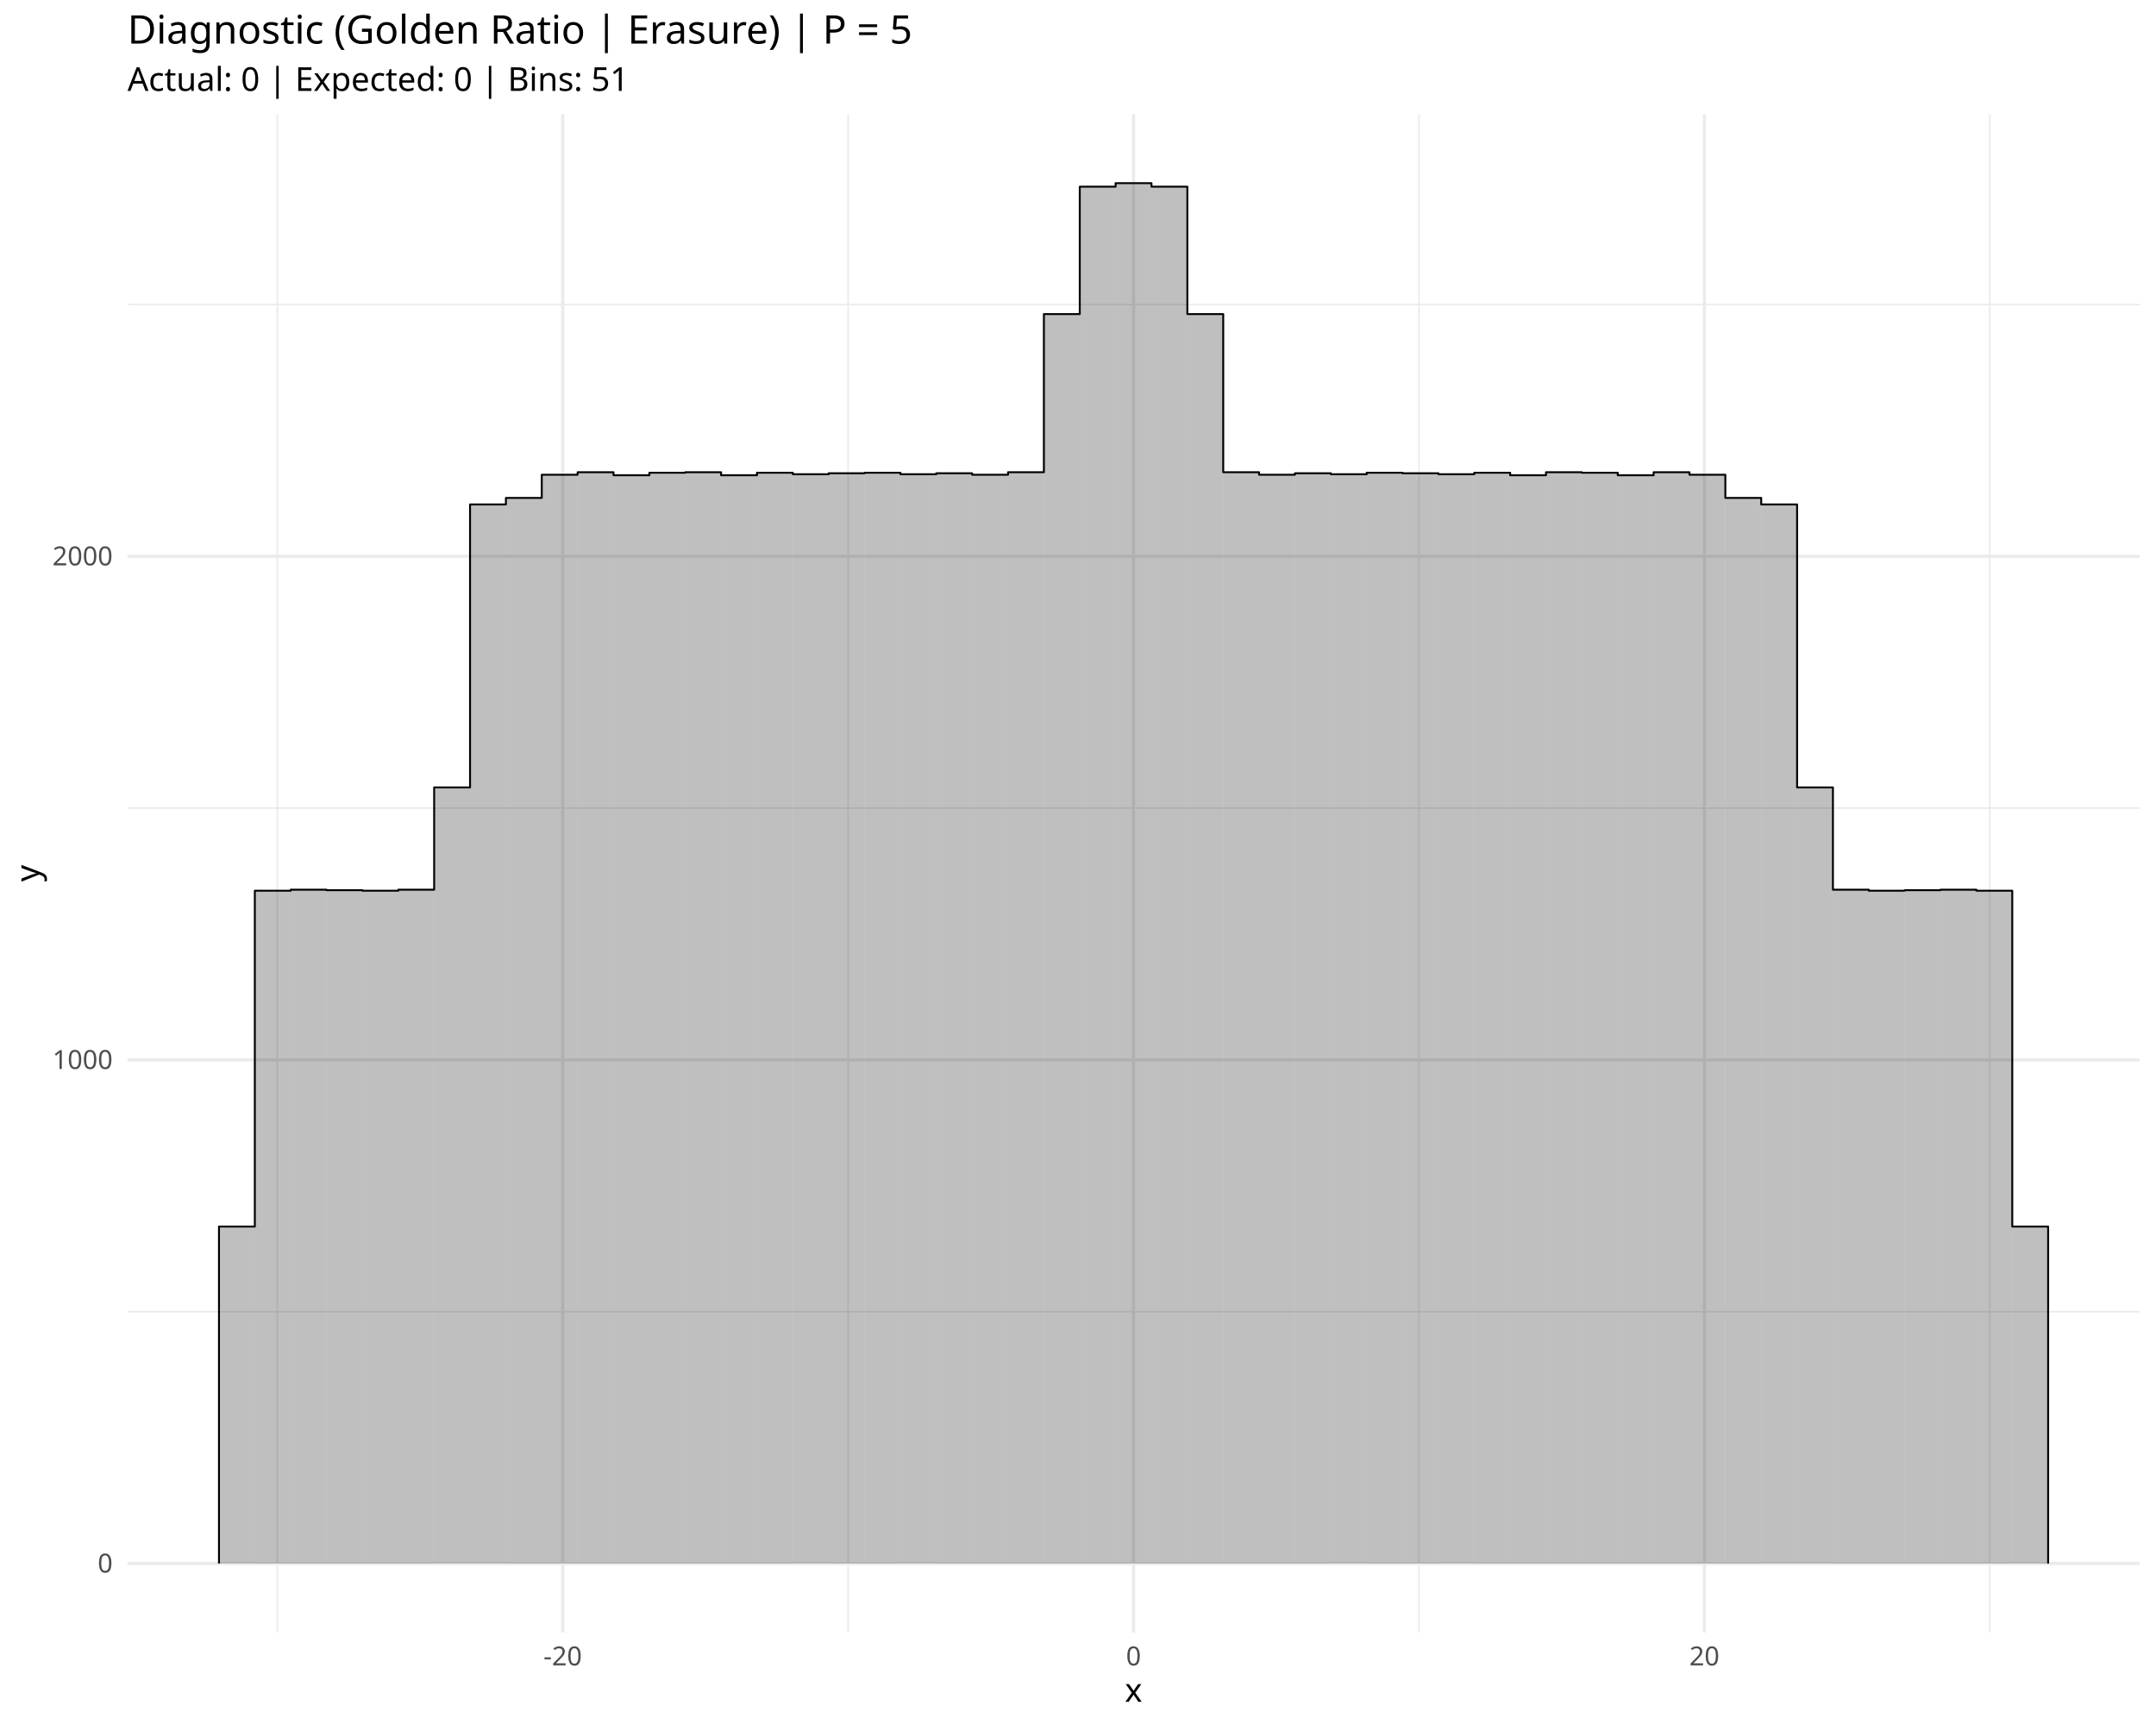
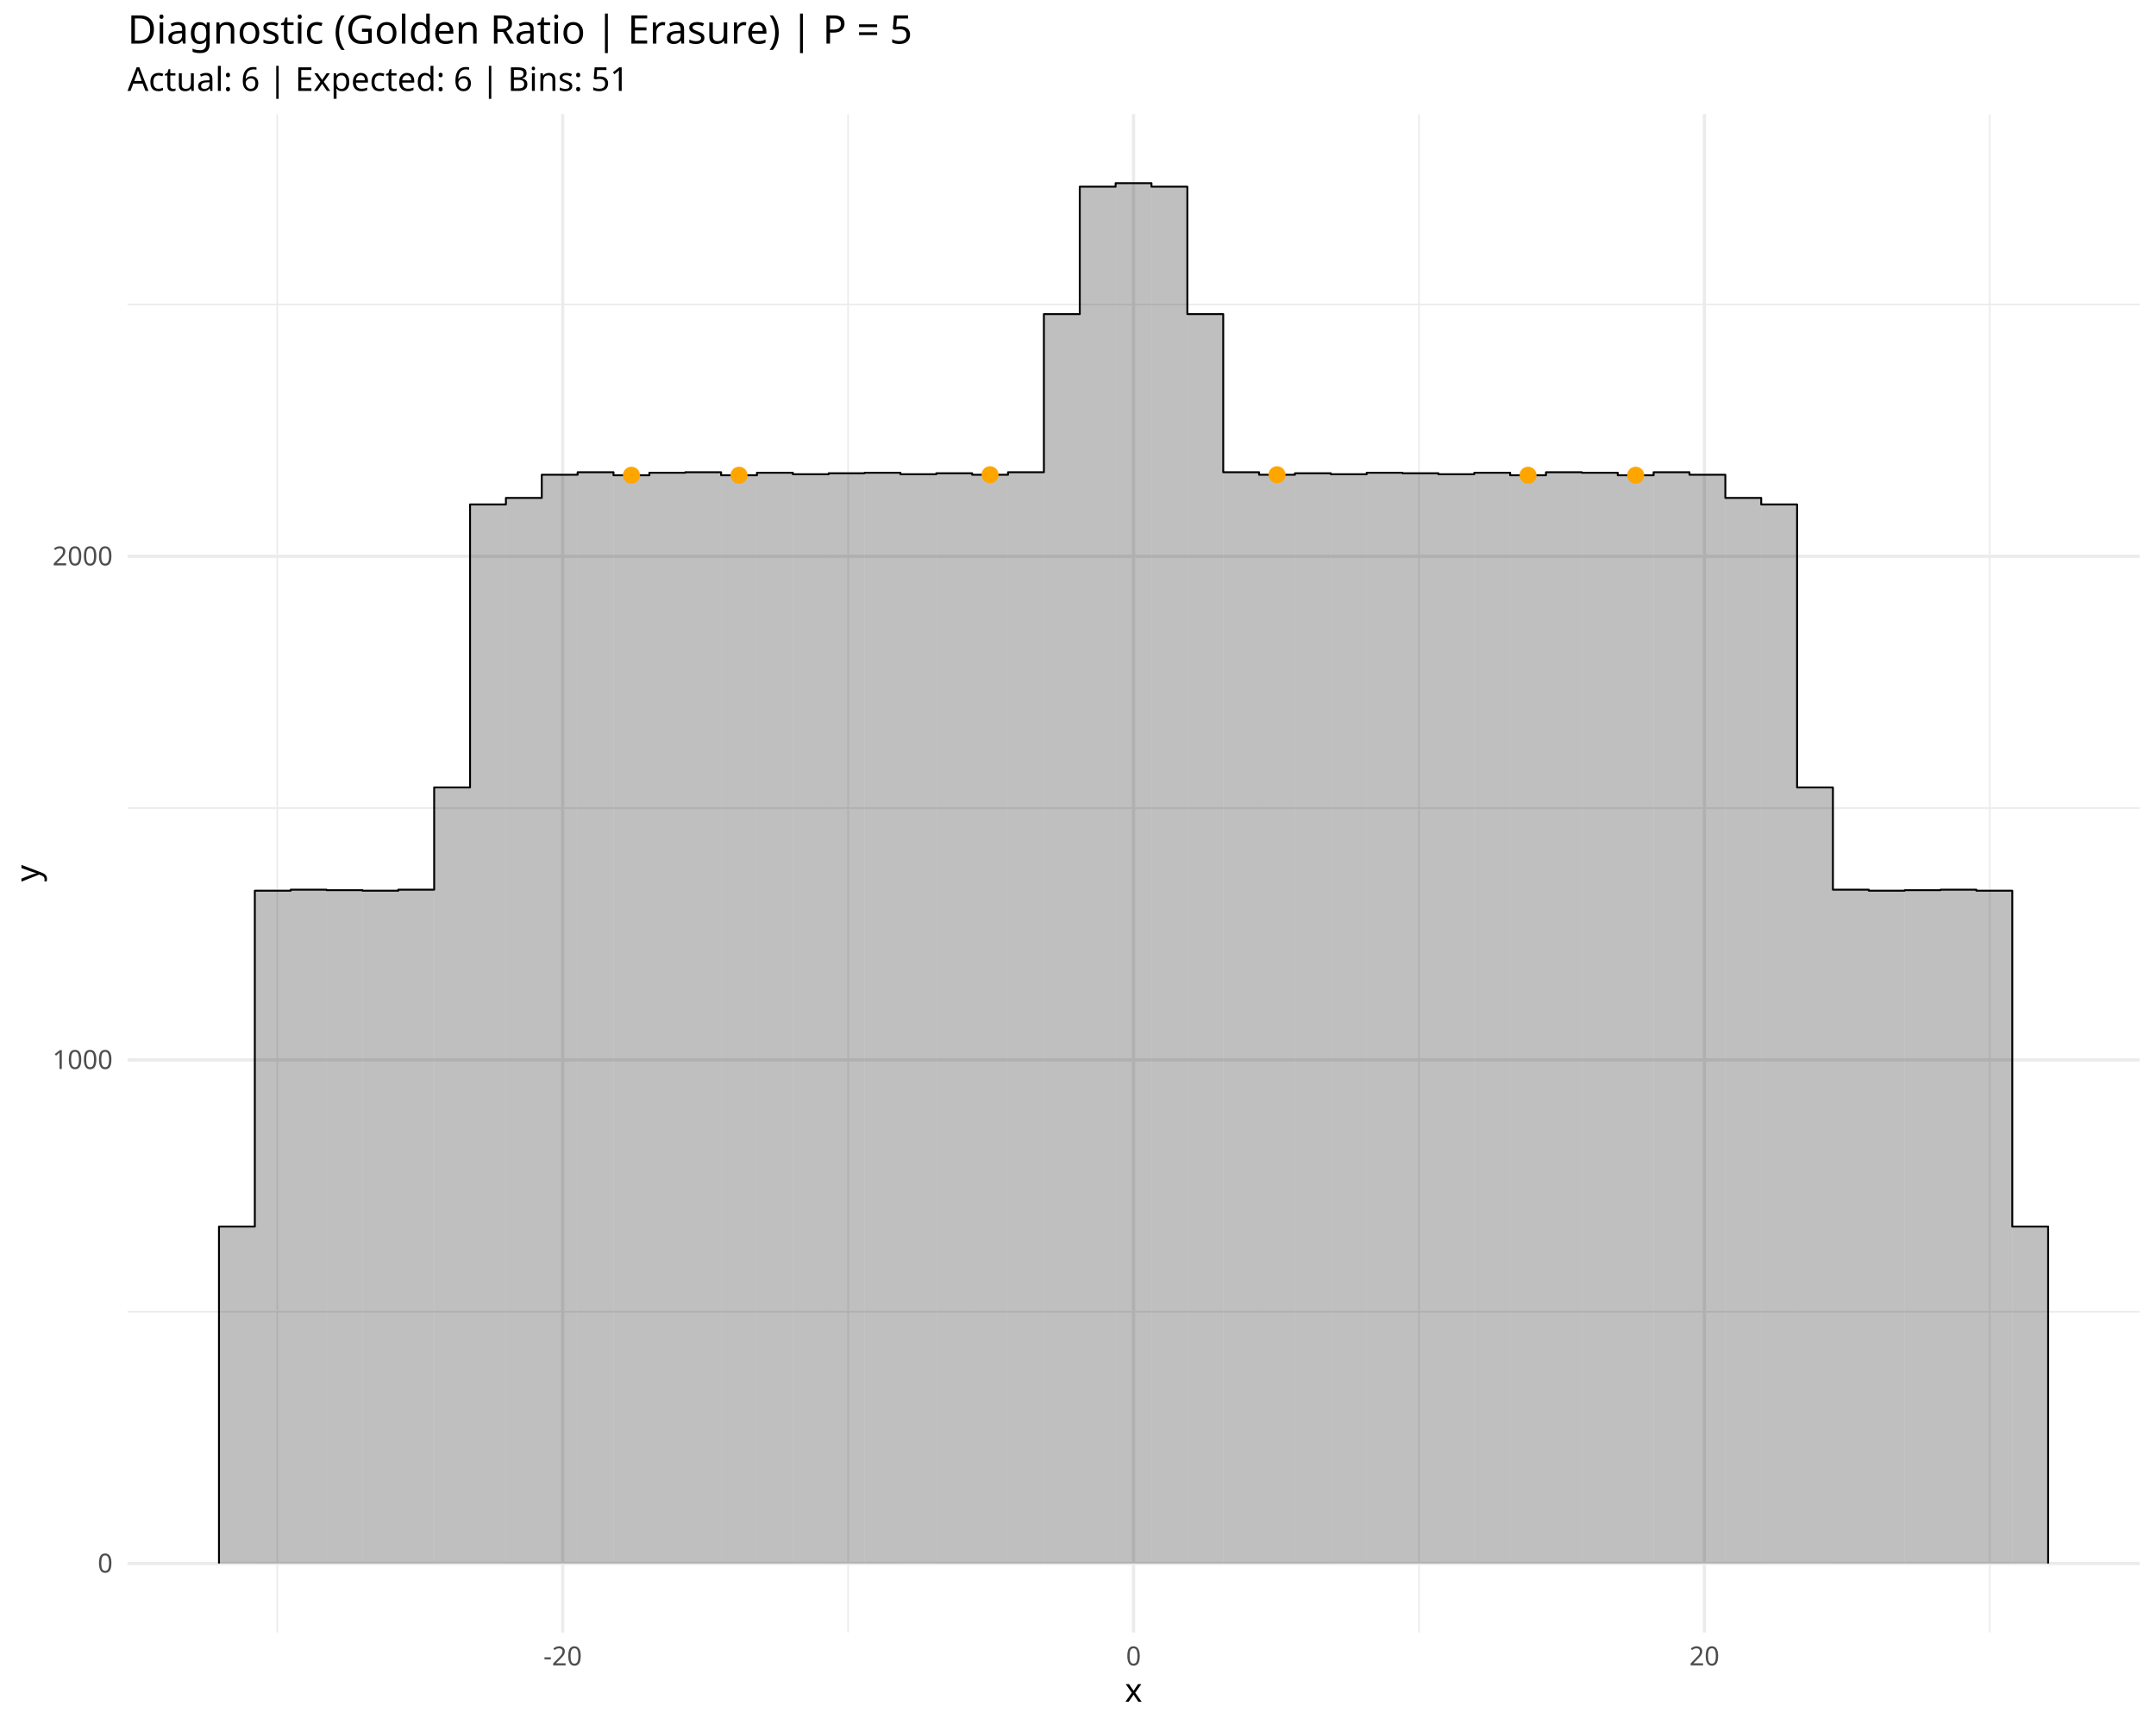
<svg xmlns="http://www.w3.org/2000/svg" class="svglite" data-engine-version="2.0" width="720.00pt" height="576.00pt" viewBox="0 0 720.00 576.00">
  <defs>
    <style type="text/css">
    .svglite line, .svglite polyline, .svglite polygon, .svglite path, .svglite rect, .svglite circle {
      fill: none;
      stroke: #000000;
      stroke-linecap: round;
      stroke-linejoin: round;
      stroke-miterlimit: 10.00;
    }
  </style>
  </defs>
  <rect width="100%" height="100%" style="stroke: none; fill: #FFFFFF;" />
  <defs>
    <clipPath id="cpMC4wMHw3MjAuMDB8MC4wMHw1NzYuMDA=">
      <rect x="0.00" y="0.00" width="720.00" height="576.00" />
    </clipPath>
  </defs>
  <g clip-path="url(#cpMC4wMHw3MjAuMDB8MC4wMHw1NzYuMDA=)">
    <rect x="0.00" y="0.00" width="720.00" height="576.00" style="stroke-width: 1.07; stroke: none; fill: #FFFFFF;" />
  </g>
  <defs>
    <clipPath id="cpNDIuNTh8NzE0LjUyfDM4LjEyfDU0NS4xMQ==">
      <rect x="42.58" y="38.12" width="671.94" height="507.00" />
    </clipPath>
  </defs>
  <g clip-path="url(#cpNDIuNTh8NzE0LjUyfDM4LjEyfDU0NS4xMQ==)">
    <polyline points="42.58,437.99 714.52,437.99 " style="stroke-width: 0.53; stroke: #EBEBEB; stroke-linecap: butt;" />
    <polyline points="42.58,269.84 714.52,269.84 " style="stroke-width: 0.53; stroke: #EBEBEB; stroke-linecap: butt;" />
    <polyline points="42.58,101.69 714.52,101.69 " style="stroke-width: 0.53; stroke: #EBEBEB; stroke-linecap: butt;" />
    <polyline points="92.60,545.11 92.60,38.12 " style="stroke-width: 0.53; stroke: #EBEBEB; stroke-linecap: butt;" />
    <polyline points="283.23,545.11 283.23,38.12 " style="stroke-width: 0.53; stroke: #EBEBEB; stroke-linecap: butt;" />
    <polyline points="473.87,545.11 473.87,38.12 " style="stroke-width: 0.53; stroke: #EBEBEB; stroke-linecap: butt;" />
    <polyline points="664.50,545.11 664.50,38.12 " style="stroke-width: 0.53; stroke: #EBEBEB; stroke-linecap: butt;" />
    <polyline points="42.58,522.07 714.52,522.07 " style="stroke-width: 1.07; stroke: #EBEBEB; stroke-linecap: butt;" />
    <polyline points="42.58,353.91 714.52,353.91 " style="stroke-width: 1.07; stroke: #EBEBEB; stroke-linecap: butt;" />
    <polyline points="42.58,185.76 714.52,185.76 " style="stroke-width: 1.07; stroke: #EBEBEB; stroke-linecap: butt;" />
    <polyline points="187.92,545.11 187.92,38.12 " style="stroke-width: 1.07; stroke: #EBEBEB; stroke-linecap: butt;" />
    <polyline points="378.55,545.11 378.55,38.12 " style="stroke-width: 1.07; stroke: #EBEBEB; stroke-linecap: butt;" />
    <polyline points="569.19,545.11 569.19,38.12 " style="stroke-width: 1.07; stroke: #EBEBEB; stroke-linecap: butt;" />
    <rect x="73.13" y="409.57" width="11.98" height="112.49" style="stroke-width: 1.07; stroke: none; stroke-linecap: butt; stroke-linejoin: miter; fill: #000000; fill-opacity: 0.25;" />
    <rect x="85.10" y="297.42" width="11.98" height="224.65" style="stroke-width: 1.07; stroke: none; stroke-linecap: butt; stroke-linejoin: miter; fill: #000000; fill-opacity: 0.25;" />
    <rect x="97.08" y="297.08" width="11.98" height="224.99" style="stroke-width: 1.07; stroke: none; stroke-linecap: butt; stroke-linejoin: miter; fill: #000000; fill-opacity: 0.25;" />
    <rect x="109.06" y="297.25" width="11.98" height="224.82" style="stroke-width: 1.07; stroke: none; stroke-linecap: butt; stroke-linejoin: miter; fill: #000000; fill-opacity: 0.25;" />
    <rect x="121.04" y="297.42" width="11.98" height="224.65" style="stroke-width: 1.07; stroke: none; stroke-linecap: butt; stroke-linejoin: miter; fill: #000000; fill-opacity: 0.25;" />
    <rect x="133.01" y="297.08" width="11.98" height="224.99" style="stroke-width: 1.07; stroke: none; stroke-linecap: butt; stroke-linejoin: miter; fill: #000000; fill-opacity: 0.25;" />
    <rect x="144.99" y="262.94" width="11.98" height="259.12" style="stroke-width: 1.07; stroke: none; stroke-linecap: butt; stroke-linejoin: miter; fill: #000000; fill-opacity: 0.25;" />
    <rect x="156.97" y="168.44" width="11.98" height="353.62" style="stroke-width: 1.07; stroke: none; stroke-linecap: butt; stroke-linejoin: miter; fill: #000000; fill-opacity: 0.25;" />
    <rect x="168.95" y="166.26" width="11.98" height="355.81" style="stroke-width: 1.07; stroke: none; stroke-linecap: butt; stroke-linejoin: miter; fill: #000000; fill-opacity: 0.25;" />
    <rect x="180.92" y="158.52" width="11.98" height="363.55" style="stroke-width: 1.07; stroke: none; stroke-linecap: butt; stroke-linejoin: miter; fill: #000000; fill-opacity: 0.25;" />
    <rect x="192.90" y="157.68" width="11.98" height="364.39" style="stroke-width: 1.07; stroke: none; stroke-linecap: butt; stroke-linejoin: miter; fill: #000000; fill-opacity: 0.25;" />
    <rect x="204.88" y="158.69" width="11.98" height="363.38" style="stroke-width: 1.07; stroke: none; stroke-linecap: butt; stroke-linejoin: miter; fill: #000000; fill-opacity: 0.25;" />
    <rect x="216.86" y="157.85" width="11.98" height="364.22" style="stroke-width: 1.07; stroke: none; stroke-linecap: butt; stroke-linejoin: miter; fill: #000000; fill-opacity: 0.25;" />
    <rect x="228.83" y="157.68" width="11.98" height="364.39" style="stroke-width: 1.07; stroke: none; stroke-linecap: butt; stroke-linejoin: miter; fill: #000000; fill-opacity: 0.25;" />
    <rect x="240.81" y="158.69" width="11.98" height="363.38" style="stroke-width: 1.07; stroke: none; stroke-linecap: butt; stroke-linejoin: miter; fill: #000000; fill-opacity: 0.25;" />
    <rect x="252.79" y="157.85" width="11.98" height="364.22" style="stroke-width: 1.07; stroke: none; stroke-linecap: butt; stroke-linejoin: miter; fill: #000000; fill-opacity: 0.25;" />
    <rect x="264.77" y="158.35" width="11.98" height="363.71" style="stroke-width: 1.07; stroke: none; stroke-linecap: butt; stroke-linejoin: miter; fill: #000000; fill-opacity: 0.25;" />
    <rect x="276.74" y="158.02" width="11.98" height="364.05" style="stroke-width: 1.07; stroke: none; stroke-linecap: butt; stroke-linejoin: miter; fill: #000000; fill-opacity: 0.25;" />
    <rect x="288.72" y="157.85" width="11.98" height="364.22" style="stroke-width: 1.07; stroke: none; stroke-linecap: butt; stroke-linejoin: miter; fill: #000000; fill-opacity: 0.25;" />
    <rect x="300.70" y="158.35" width="11.98" height="363.71" style="stroke-width: 1.07; stroke: none; stroke-linecap: butt; stroke-linejoin: miter; fill: #000000; fill-opacity: 0.25;" />
    <rect x="312.68" y="158.02" width="11.98" height="364.05" style="stroke-width: 1.07; stroke: none; stroke-linecap: butt; stroke-linejoin: miter; fill: #000000; fill-opacity: 0.25;" />
    <rect x="324.65" y="158.52" width="11.98" height="363.55" style="stroke-width: 1.07; stroke: none; stroke-linecap: butt; stroke-linejoin: miter; fill: #000000; fill-opacity: 0.25;" />
    <rect x="336.63" y="157.68" width="11.98" height="364.39" style="stroke-width: 1.07; stroke: none; stroke-linecap: butt; stroke-linejoin: miter; fill: #000000; fill-opacity: 0.25;" />
    <rect x="348.61" y="104.88" width="11.98" height="417.19" style="stroke-width: 1.07; stroke: none; stroke-linecap: butt; stroke-linejoin: miter; fill: #000000; fill-opacity: 0.25;" />
    <rect x="360.59" y="62.34" width="11.98" height="459.73" style="stroke-width: 1.07; stroke: none; stroke-linecap: butt; stroke-linejoin: miter; fill: #000000; fill-opacity: 0.25;" />
    <rect x="372.56" y="61.16" width="11.98" height="460.91" style="stroke-width: 1.07; stroke: none; stroke-linecap: butt; stroke-linejoin: miter; fill: #000000; fill-opacity: 0.25;" />
    <rect x="384.54" y="62.34" width="11.98" height="459.73" style="stroke-width: 1.07; stroke: none; stroke-linecap: butt; stroke-linejoin: miter; fill: #000000; fill-opacity: 0.25;" />
    <rect x="396.52" y="104.88" width="11.98" height="417.19" style="stroke-width: 1.07; stroke: none; stroke-linecap: butt; stroke-linejoin: miter; fill: #000000; fill-opacity: 0.25;" />
    <rect x="408.50" y="157.68" width="11.98" height="364.39" style="stroke-width: 1.07; stroke: none; stroke-linecap: butt; stroke-linejoin: miter; fill: #000000; fill-opacity: 0.25;" />
    <rect x="420.47" y="158.52" width="11.98" height="363.55" style="stroke-width: 1.07; stroke: none; stroke-linecap: butt; stroke-linejoin: miter; fill: #000000; fill-opacity: 0.25;" />
    <rect x="432.45" y="158.02" width="11.98" height="364.05" style="stroke-width: 1.07; stroke: none; stroke-linecap: butt; stroke-linejoin: miter; fill: #000000; fill-opacity: 0.25;" />
    <rect x="444.43" y="158.35" width="11.98" height="363.71" style="stroke-width: 1.07; stroke: none; stroke-linecap: butt; stroke-linejoin: miter; fill: #000000; fill-opacity: 0.25;" />
    <rect x="456.41" y="157.85" width="11.98" height="364.22" style="stroke-width: 1.07; stroke: none; stroke-linecap: butt; stroke-linejoin: miter; fill: #000000; fill-opacity: 0.25;" />
    <rect x="468.38" y="158.02" width="11.98" height="364.05" style="stroke-width: 1.07; stroke: none; stroke-linecap: butt; stroke-linejoin: miter; fill: #000000; fill-opacity: 0.25;" />
    <rect x="480.36" y="158.35" width="11.98" height="363.71" style="stroke-width: 1.07; stroke: none; stroke-linecap: butt; stroke-linejoin: miter; fill: #000000; fill-opacity: 0.25;" />
    <rect x="492.34" y="157.85" width="11.98" height="364.22" style="stroke-width: 1.07; stroke: none; stroke-linecap: butt; stroke-linejoin: miter; fill: #000000; fill-opacity: 0.25;" />
    <rect x="504.32" y="158.69" width="11.98" height="363.38" style="stroke-width: 1.07; stroke: none; stroke-linecap: butt; stroke-linejoin: miter; fill: #000000; fill-opacity: 0.25;" />
    <rect x="516.29" y="157.68" width="11.98" height="364.39" style="stroke-width: 1.07; stroke: none; stroke-linecap: butt; stroke-linejoin: miter; fill: #000000; fill-opacity: 0.25;" />
    <rect x="528.27" y="157.85" width="11.98" height="364.22" style="stroke-width: 1.07; stroke: none; stroke-linecap: butt; stroke-linejoin: miter; fill: #000000; fill-opacity: 0.25;" />
    <rect x="540.25" y="158.69" width="11.98" height="363.38" style="stroke-width: 1.07; stroke: none; stroke-linecap: butt; stroke-linejoin: miter; fill: #000000; fill-opacity: 0.25;" />
    <rect x="552.23" y="157.68" width="11.98" height="364.39" style="stroke-width: 1.07; stroke: none; stroke-linecap: butt; stroke-linejoin: miter; fill: #000000; fill-opacity: 0.25;" />
    <rect x="564.20" y="158.52" width="11.98" height="363.55" style="stroke-width: 1.07; stroke: none; stroke-linecap: butt; stroke-linejoin: miter; fill: #000000; fill-opacity: 0.25;" />
    <rect x="576.18" y="166.26" width="11.98" height="355.81" style="stroke-width: 1.07; stroke: none; stroke-linecap: butt; stroke-linejoin: miter; fill: #000000; fill-opacity: 0.25;" />
    <rect x="588.16" y="168.44" width="11.98" height="353.62" style="stroke-width: 1.07; stroke: none; stroke-linecap: butt; stroke-linejoin: miter; fill: #000000; fill-opacity: 0.25;" />
    <rect x="600.14" y="262.94" width="11.98" height="259.12" style="stroke-width: 1.07; stroke: none; stroke-linecap: butt; stroke-linejoin: miter; fill: #000000; fill-opacity: 0.25;" />
    <rect x="612.11" y="297.08" width="11.98" height="224.99" style="stroke-width: 1.07; stroke: none; stroke-linecap: butt; stroke-linejoin: miter; fill: #000000; fill-opacity: 0.25;" />
    <rect x="624.09" y="297.42" width="11.98" height="224.65" style="stroke-width: 1.07; stroke: none; stroke-linecap: butt; stroke-linejoin: miter; fill: #000000; fill-opacity: 0.25;" />
    <rect x="636.07" y="297.25" width="11.98" height="224.82" style="stroke-width: 1.07; stroke: none; stroke-linecap: butt; stroke-linejoin: miter; fill: #000000; fill-opacity: 0.25;" />
    <rect x="648.05" y="297.08" width="11.98" height="224.99" style="stroke-width: 1.07; stroke: none; stroke-linecap: butt; stroke-linejoin: miter; fill: #000000; fill-opacity: 0.25;" />
    <rect x="660.02" y="297.42" width="11.98" height="224.65" style="stroke-width: 1.07; stroke: none; stroke-linecap: butt; stroke-linejoin: miter; fill: #000000; fill-opacity: 0.25;" />
    <rect x="672.00" y="409.57" width="11.98" height="112.49" style="stroke-width: 1.07; stroke: none; stroke-linecap: butt; stroke-linejoin: miter; fill: #000000; fill-opacity: 0.25;" />
    <polyline points="73.13,522.07 73.13,409.57 85.10,409.57 85.10,297.42 97.08,297.42 97.08,297.08 109.06,297.08 109.06,297.25 121.04,297.25 121.04,297.42 133.01,297.42 133.01,297.08 144.99,297.08 144.99,262.94 156.97,262.94 156.97,168.44 168.95,168.44 168.95,166.26 180.92,166.26 180.92,158.52 192.90,158.52 192.90,157.68 204.88,157.68 204.88,158.69 216.86,158.69 216.86,157.85 228.83,157.85 228.83,157.68 240.81,157.68 240.81,158.69 252.79,158.69 252.79,157.85 264.77,157.85 264.77,158.35 276.74,158.35 276.74,158.02 288.72,158.02 288.72,157.85 300.70,157.85 300.70,158.35 312.68,158.35 312.68,158.02 324.65,158.02 324.65,158.52 336.63,158.52 336.63,157.68 348.61,157.68 348.61,104.88 360.59,104.88 360.59,62.34 372.56,62.34 372.56,61.16 384.54,61.16 384.54,62.34 396.52,62.34 396.52,104.88 408.50,104.88 408.50,157.68 420.47,157.68 420.47,158.52 432.45,158.52 432.45,158.02 444.43,158.02 444.43,158.35 456.41,158.35 456.41,157.85 468.38,157.85 468.38,158.02 480.36,158.02 480.36,158.35 492.34,158.35 492.34,157.85 504.32,157.85 504.32,158.69 516.29,158.69 516.29,157.68 528.27,157.68 528.27,157.85 540.25,157.85 540.25,158.69 552.23,158.69 552.23,157.68 564.20,157.68 564.20,158.52 576.18,158.52 576.18,166.26 588.16,166.26 588.16,168.44 600.14,168.44 600.14,262.94 612.11,262.94 612.11,297.08 624.09,297.08 624.09,297.42 636.07,297.42 636.07,297.25 648.05,297.25 648.05,297.08 660.02,297.08 660.02,297.42 672.00,297.42 672.00,409.57 683.98,409.57 683.98,522.07 " style="stroke-width: 0.64; stroke-linecap: butt;" />
+     <circle cx="210.87" cy="158.69" r="2.49" style="stroke-width: 0.71; stroke: #FFA500; fill: #FFA500;" />
+     <circle cx="246.80" cy="158.69" r="2.49" style="stroke-width: 0.71; stroke: #FFA500; fill: #FFA500;" />
+     <circle cx="330.64" cy="158.52" r="2.49" style="stroke-width: 0.71; stroke: #FFA500; fill: #FFA500;" />
+     <circle cx="426.46" cy="158.52" r="2.49" style="stroke-width: 0.71; stroke: #FFA500; fill: #FFA500;" />
+     <circle cx="510.30" cy="158.69" r="2.49" style="stroke-width: 0.71; stroke: #FFA500; fill: #FFA500;" />
+     <circle cx="546.24" cy="158.69" r="2.49" style="stroke-width: 0.71; stroke: #FFA500; fill: #FFA500;" />
  </g>
  <g clip-path="url(#cpMC4wMHw3MjAuMDB8MC4wMHw1NzYuMDA=)">
    <text x="37.65" y="525.10" text-anchor="end" style="font-size: 8.80px; fill: #4D4D4D; font-family: sans;" textLength="4.89px" lengthAdjust="spacingAndGlyphs">0</text>
    <text x="37.65" y="356.94" text-anchor="end" style="font-size: 8.80px; fill: #4D4D4D; font-family: sans;" textLength="19.58px" lengthAdjust="spacingAndGlyphs">1000</text>
    <text x="37.65" y="188.79" text-anchor="end" style="font-size: 8.80px; fill: #4D4D4D; font-family: sans;" textLength="19.58px" lengthAdjust="spacingAndGlyphs">2000</text>
    <text x="187.92" y="556.10" text-anchor="middle" style="font-size: 8.80px; fill: #4D4D4D; font-family: sans;" textLength="12.72px" lengthAdjust="spacingAndGlyphs">-20</text>
    <text x="378.55" y="556.10" text-anchor="middle" style="font-size: 8.80px; fill: #4D4D4D; font-family: sans;" textLength="4.89px" lengthAdjust="spacingAndGlyphs">0</text>
    <text x="569.19" y="556.10" text-anchor="middle" style="font-size: 8.80px; fill: #4D4D4D; font-family: sans;" textLength="9.79px" lengthAdjust="spacingAndGlyphs">20</text>
    <text x="378.55" y="568.24" text-anchor="middle" style="font-size: 11.00px; font-family: sans;" textLength="5.50px" lengthAdjust="spacingAndGlyphs">x</text>
    <text transform="translate(13.05,291.61) rotate(-90)" text-anchor="middle" style="font-size: 11.00px; font-family: sans;" textLength="5.50px" lengthAdjust="spacingAndGlyphs">y</text>
-     <text x="42.58" y="30.35" style="font-size: 11.00px; font-family: sans;" textLength="158.60px" lengthAdjust="spacingAndGlyphs">Actual: 0 | Expected: 0 | Bins: 51</text>
+     <text x="42.58" y="30.35" style="font-size: 11.00px; font-family: sans;" textLength="158.60px" lengthAdjust="spacingAndGlyphs">Actual: 6 | Expected: 6 | Bins: 51</text>
    <text x="42.58" y="14.56" style="font-size: 13.20px; font-family: sans;" textLength="250.11px" lengthAdjust="spacingAndGlyphs">Diagnostic (Golden Ratio | Erasure) | P = 5</text>
  </g>
</svg>
